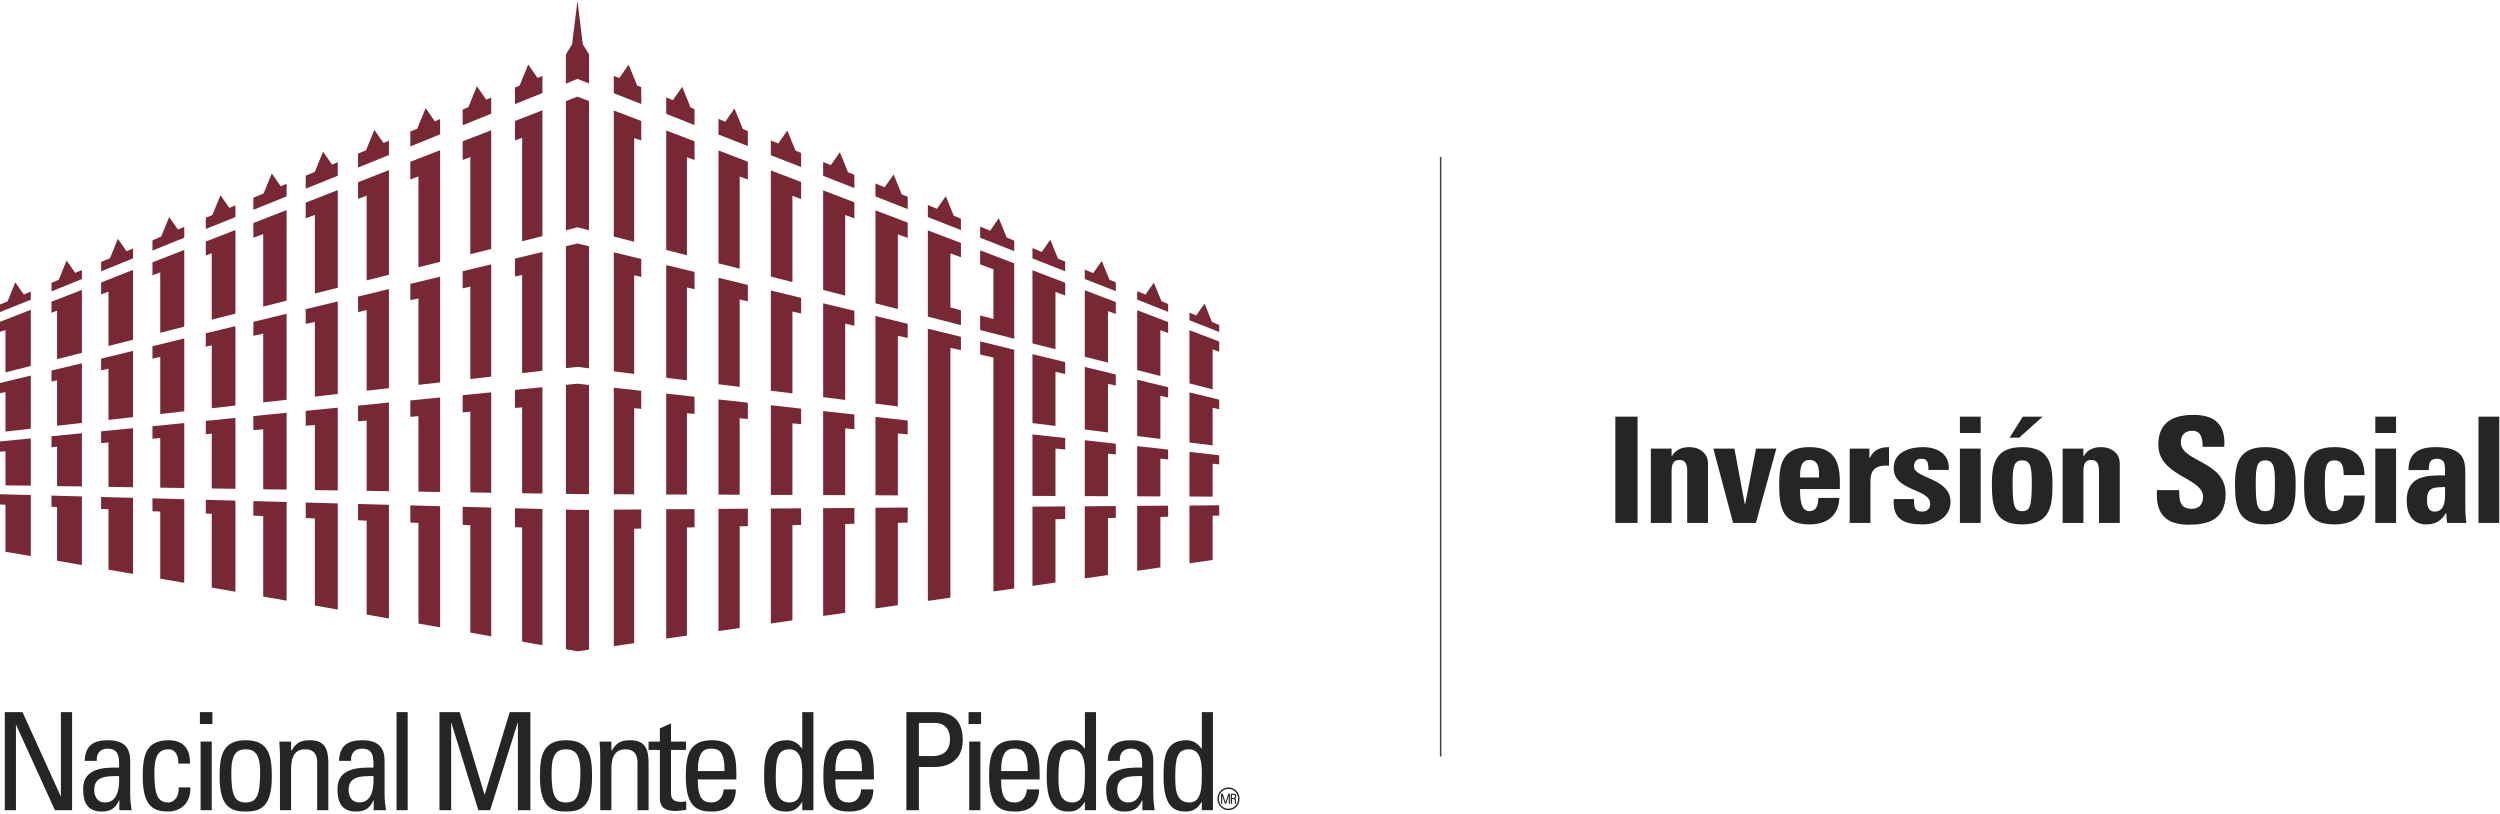
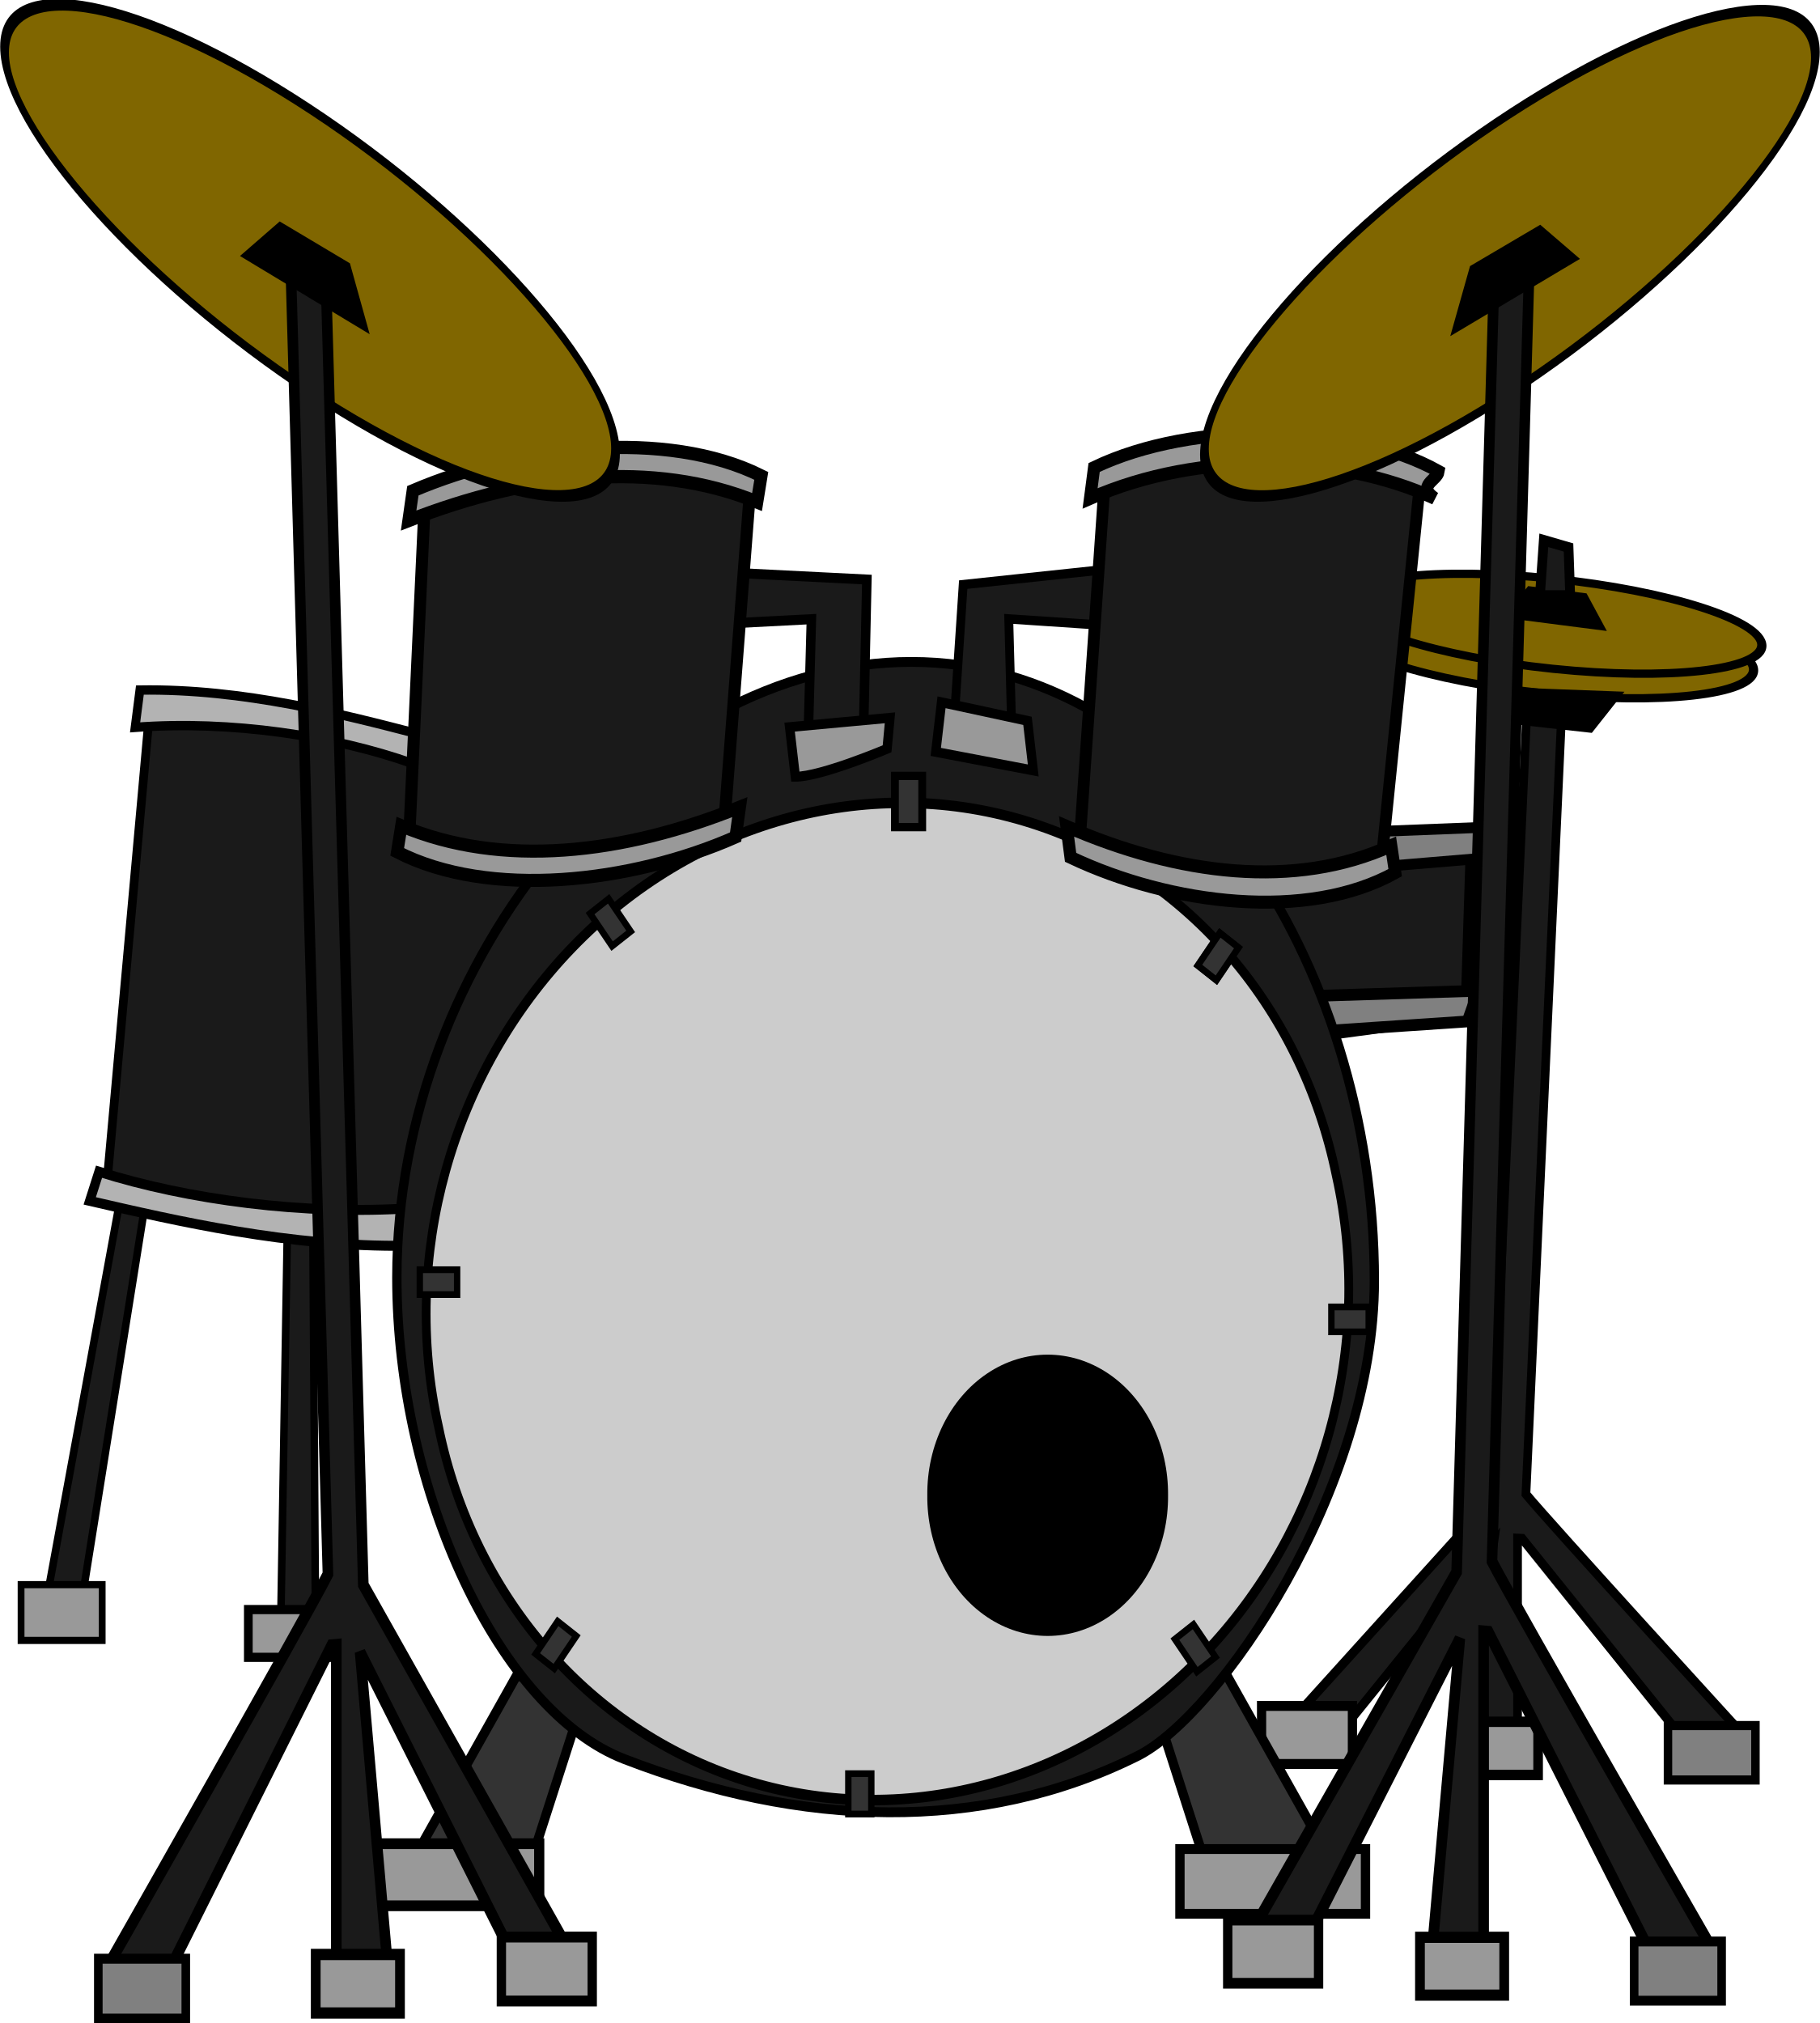
- <svg xmlns="http://www.w3.org/2000/svg" width="860px" height="280px" viewBox="0 0 860 280" version="1.1">
-   <defs />
-   <g id="Page-1" stroke="none" stroke-width="1" fill="none" fill-rule="evenodd">
-     <g id="logo_inversion_social">
-       <g id="Group">
-         <g id="Shape" fill-rule="nonzero">
-           <g>
-             <g fill="#782834">
-               <polygon points="87.161 177.383 90.546 177.54 90.546 205.222 98.588 206.62 98.588 172.685 87.161 172.379" />
-               <polygon points="87.161 115.523 90.546 114.754 90.546 138.426 98.588 137.519 98.588 107.939 87.161 110.709" />
-               <path d="M87.161,81.772 L90.546,80.522 L90.546,105.457 C93.261,104.778 95.932,104.099 98.588,103.434 L98.588,72.265 L87.161,76.71 L87.161,81.772 Z" />
-               <polygon points="93.495 59.664 90.677 66.551 87.161 68.03 87.161 72.17 98.588 67.558 98.588 63.216 96.548 64.061" />
-               <polygon points="87.161 147.961 90.546 147.687 90.546 168.302 98.588 168.423 98.588 141.982 87.161 143.138" />
-               <polygon points="52.444 175.868 55.123 175.976 55.123 199.059 63.386 200.489 63.386 171.732 52.444 171.431" />
-               <path d="M52.444,94.687 L55.123,93.694 L55.123,114.467 C57.888,113.77 60.639,113.078 63.386,112.372 L63.386,85.971 L52.444,90.237 L52.444,94.687 L52.444,94.687 Z" />
-               <polygon points="58.202 74.661 55.447 81.385 52.444 82.662 52.444 86.187 63.386 81.768 63.386 78.041 61.201 78.958" />
-               <polygon points="52.444 123.372 55.123 122.769 55.123 142.423 63.386 141.497 63.386 116.436 52.444 119.088" />
-               <polygon points="52.444 150.928 55.123 150.703 55.123 167.763 63.386 167.875 63.386 145.52 52.444 146.613" />
-               <polygon points="70.794 176.668 72.843 176.758 72.843 202.139 80.98 203.559 80.98 172.218 70.794 171.921" />
-               <path d="M70.794,87.886 L72.844,87.131 L72.844,109.967 C75.573,109.275 78.297,108.582 80.981,107.895 L80.981,79.116 L70.794,83.09 L70.794,87.886 Z" />
-               <polygon points="75.842 67.171 73.059 73.968 70.794 74.917 70.794 78.778 80.98 74.665 80.98 70.624 78.885 71.527" />
-               <polygon points="70.794 149.363 72.843 149.193 72.843 168.037 80.98 168.145 80.98 143.767 70.794 144.783" />
-               <polygon points="70.794 119.249 72.843 118.778 72.843 140.431 80.98 139.505 80.98 112.192 70.794 114.646" />
-               <polygon points="5.261 97.15 2.596 103.673 0.006 104.752 0.006 107.351 10.588 103.107 10.588 100.306 8.192 101.304" />
-               <polygon points="0.006 173.548 1.881 173.616 1.881 189.803 10.588 191.304 10.588 170.284 0.006 170.015" />
-               <polygon points="0.006 155.369 1.881 155.234 1.881 166.949 10.588 167.066 10.588 150.807 0.006 151.863" />
-               <path d="M0.006,114.179 L1.88,113.495 L1.88,128.105 C4.784,127.368 7.684,126.639 10.587,125.875 L10.587,106.567 L0.005,110.703 L0.005,114.179 L0.006,114.179 Z" />
-               <polygon points="0.006 135.275 1.881 134.866 1.881 148.455 10.588 147.476 10.588 129.198 0.006 131.751" />
-               <path d="M17.713,107.593 L19.628,106.892 L19.628,123.551 C22.487,122.823 25.333,122.085 28.173,121.375 L28.173,99.712 L17.713,103.784 L17.713,107.593 Z" />
-               <polygon points="17.713 174.33 19.628 174.407 19.628 192.874 28.174 194.379 28.174 170.77 17.713 170.482" />
-               <polygon points="22.897 89.634 20.208 96.229 17.713 97.299 17.713 100.225 28.174 95.996 28.174 92.889 25.868 93.855" />
-               <polygon points="17.713 153.872 19.628 153.679 19.628 167.228 28.174 167.34 28.174 149.035 17.713 150.078" />
-               <polygon points="17.713 131.261 19.628 130.82 19.628 146.464 28.174 145.48 28.174 124.967 17.713 127.462" />
-               <path d="M34.777,101.282 L37.317,100.315 L37.317,119.015 C40.149,118.296 42.985,117.577 45.768,116.862 L45.768,92.834 L34.777,97.159 L34.777,101.282 Z" />
-               <polygon points="34.777 127.399 37.317 126.824 37.317 144.45 45.768 143.484 45.768 120.702 34.777 123.372" />
-               <polygon points="40.554 82.15 37.83 88.821 34.777 90.115 34.777 93.33 45.768 88.879 45.768 85.468 43.539 86.42" />
-               <polygon points="34.777 175.086 37.317 175.193 37.317 195.962 45.768 197.427 45.768 171.251 34.777 170.954" />
-               <polygon points="34.777 152.42 37.317 152.223 37.317 167.484 45.768 167.615 45.768 147.287 34.777 148.383" />
-               <polygon points="159.158 99.196 161.792 98.594 161.792 130.375 168.98 129.562 168.98 90.943 159.158 93.294" />
-               <polygon points="164.049 29.681 161.131 36.851 159.158 37.682 159.158 43.081 168.98 39.112 168.98 33.533 167.258 34.275" />
-               <polygon points="159.158 141.865 161.792 141.649 161.792 169.385 168.98 169.52 168.98 134.965 159.158 135.931" />
-               <path d="M159.158,55.025 L161.792,54.045 L161.792,87.445 C164.305,86.811 166.701,86.222 168.98,85.647 L168.98,44.803 L159.158,48.619 L159.158,55.025 L159.158,55.025 Z" />
-               <polygon points="159.158 180.57 161.792 180.687 161.792 217.62 168.98 218.897 168.98 174.605 159.158 174.339" />
-               <polygon points="141.15 143.398 143.946 143.156 143.946 169.125 151.399 169.233 151.399 136.727 141.15 137.748" />
-               <polygon points="141.15 103.264 143.946 102.644 143.946 132.389 151.399 131.544 151.399 95.168 141.15 97.654" />
-               <path d="M141.15,61.723 L143.946,60.685 L143.946,91.95 C146.522,91.307 148.99,90.686 151.4,90.066 L151.4,51.663 L141.15,55.65 L141.15,61.723 Z" />
-               <polygon points="146.432 37.179 143.514 44.268 141.15 45.275 141.15 50.364 151.399 46.214 151.399 40.951 149.565 41.719" />
-               <polygon points="141.15 179.756 143.946 179.895 143.946 214.51 151.399 215.795 151.399 174.141 141.15 173.845" />
-               <polygon points="177.166 95.119 179.616 94.566 179.616 128.343 186.601 127.552 186.601 86.668 177.166 88.947" />
-               <polygon points="181.702 22.196 178.766 29.42 177.166 30.094 177.166 35.812 186.601 31.996 186.601 26.121 184.925 26.822" />
-               <polygon points="177.166 181.361 179.616 181.46 179.616 220.722 186.601 221.949 186.601 175.086 177.166 174.834" />
-               <path d="M177.166,48.309 L179.616,47.396 L179.616,82.981 C182.169,82.334 184.502,81.754 186.601,81.228 L186.601,37.943 L177.165,41.603 L177.165,48.309 L177.166,48.309 Z" />
-               <polygon points="177.166 140.337 179.616 140.135 179.616 169.664 186.601 169.79 186.601 133.198 177.166 134.129" />
-               <polygon points="123.169 107.351 126.131 106.672 126.131 134.398 133.791 133.531 133.791 99.43 123.169 102.015" />
-               <path d="M123.169,68.412 L126.131,67.288 L126.131,96.44 C128.734,95.802 131.278,95.15 133.791,94.516 L133.791,58.527 L123.169,62.676 L123.169,68.412 L123.169,68.412 Z" />
-               <polygon points="123.169 144.922 126.131 144.675 126.131 168.846 133.791 168.972 133.791 138.471 123.169 139.541" />
-               <polygon points="128.761 44.659 125.915 51.694 123.169 52.854 123.169 57.623 133.791 53.326 133.791 48.372 131.916 49.172" />
-               <polygon points="123.169 178.97 126.131 179.113 126.131 211.412 133.791 212.77 133.791 173.656 123.169 173.359" />
-               <polygon points="105.165 146.464 108.316 146.185 108.316 168.59 116.196 168.702 116.196 140.234 105.165 141.335" />
-               <polygon points="111.125 52.175 108.298 59.125 105.165 60.442 105.165 64.897 116.196 60.442 116.196 55.78 114.232 56.617" />
-               <polygon points="105.165 111.432 108.316 110.727 108.316 136.426 116.196 135.523 116.196 103.682 105.165 106.353" />
-               <path d="M105.165,75.092 L108.316,73.919 L108.316,100.954 C110.959,100.289 113.612,99.624 116.196,98.976 L116.196,65.387 L105.164,69.689 L105.164,75.092 L105.165,75.092 Z" />
-               <polygon points="105.165 178.196 108.316 178.322 108.316 208.297 116.196 209.699 116.196 173.171 105.165 172.874" />
-               <polygon points="383.833 156.322 383.833 152.64 373.165 151.44 373.165 170.667 381.136 170.698 381.136 156.052" />
-               <polygon points="383.833 178.147 383.833 174.079 373.165 174.159 373.165 198.965 381.136 197.805 381.136 178.232" />
-               <polygon points="383.833 107.993 383.833 103.916 373.165 99.853 373.165 122.724 381.136 124.743 381.136 107.031" />
-               <polygon points="383.833 97.15 381.643 96.229 378.996 89.774 376.065 93.954 373.165 92.754 373.165 95.968 383.833 100.158" />
-               <polygon points="383.833 132.641 383.833 128.825 373.165 126.226 373.165 147.763 381.136 148.752 381.136 132.03" />
-               <polygon points="330.563 120.463 330.563 115.86 319.177 113.077 319.177 206.714 326.936 205.6 326.936 119.654" />
-               <polygon points="330.563 75.227 328.087 74.207 325.349 67.477 322.315 71.838 319.177 70.525 319.177 74.665 330.563 79.156" />
-               <polygon points="326.936 87.157 330.563 88.506 330.563 83.593 319.177 79.251 319.177 108.928 330.563 111.837 330.563 106.761 326.936 105.773" />
-               <polygon points="238.922 99.479 238.922 93.554 229.177 91.185 229.177 129.962 236.302 130.834 236.302 98.877" />
-               <polygon points="238.922 142.382 238.922 136.48 229.177 135.396 229.177 170.11 236.302 170.123 236.302 142.135" />
-               <polygon points="238.922 37.525 237.565 36.981 234.674 29.861 231.474 34.459 229.177 33.51 229.177 39.161 238.922 43.032" />
-               <polygon points="238.922 55.048 238.922 48.62 229.177 44.893 229.177 85.971 236.302 87.818 236.302 54.09" />
-               <polygon points="238.922 181.397 238.922 175.131 229.177 175.175 229.177 219.67 236.302 218.636 236.302 181.451" />
-               <polygon points="366.423 128.672 366.423 124.572 355.166 121.834 355.166 145.534 363.082 146.536 363.082 127.885" />
-               <polygon points="366.423 101.651 366.423 97.272 355.166 92.966 355.166 118.126 363.082 120.144 363.082 100.446" />
-               <polygon points="366.423 154.632 366.423 150.685 355.166 149.449 355.166 170.59 363.082 170.617 363.082 154.299" />
-               <polygon points="366.423 178.538 366.423 174.205 355.166 174.29 355.166 201.536 363.082 200.394 363.082 178.61" />
-               <polygon points="366.423 89.981 363.955 88.969 361.302 82.46 358.376 86.668 355.166 85.346 355.166 88.879 366.423 93.325" />
-               <polygon points="401.841 104.559 399.539 103.611 396.927 97.227 394.042 101.345 391.191 100.158 391.191 103.062 401.841 107.288" />
-               <polygon points="401.841 114.579 401.841 110.785 391.191 106.726 391.191 127.314 399.175 129.351 399.175 113.567" />
-               <polygon points="401.841 158.048 401.841 154.65 391.191 153.463 391.191 170.721 399.175 170.77 399.175 157.801" />
-               <polygon points="401.841 136.768 401.841 133.212 391.191 130.614 391.191 149.993 399.175 150.982 399.175 136.161" />
-               <polygon points="401.841 177.76 401.841 173.939 391.191 174.02 391.191 196.367 399.175 195.189 399.175 177.819" />
-               <polygon points="419.408 140.782 419.408 137.473 409.173 134.983 409.173 152.223 417.152 153.216 417.152 140.279" />
-               <polygon points="419.408 121.021 419.408 117.487 409.173 113.594 409.173 131.89 417.152 133.945 417.152 120.18" />
-               <polygon points="419.408 111.792 416.936 110.758 414.36 104.442 411.502 108.515 409.173 107.575 409.173 110.173 419.408 114.21" />
-               <polygon points="419.408 159.748 419.408 156.61 409.173 155.459 409.173 170.801 417.152 170.829 417.152 159.509" />
-               <polygon points="419.408 177.369 419.408 173.809 409.173 173.908 409.173 193.75 417.152 192.626 417.152 177.414" />
-               <polygon points="343.595 75.061 340.601 79.349 337.176 77.942 337.176 81.768 348.891 86.402 348.891 82.779 346.302 81.714" />
-               <polygon points="337.176 121.96 341.739 122.994 341.739 203.46 348.891 202.435 348.891 120.31 337.176 117.451" />
-               <polygon points="337.176 90.956 341.739 92.633 341.739 109.747 337.176 108.51 337.176 113.531 348.891 116.534 348.891 90.592 337.176 86.106" />
-               <polygon points="198.649 0.299 196.788 15.269 194.671 18.712 194.671 28.741 198.626 27.136 198.626 27.136 198.649 27.136 198.649 27.136 198.649 27.136 202.641 28.701 202.641 18.712 200.501 15.278" />
-               <polygon points="194.68 84.703 194.68 126.64 198.649 126.204 202.609 126.694 202.609 84.703 198.649 83.755" />
-               <path d="M198.626,33.241 L194.679,34.778 L194.679,79.196 C197.107,78.589 198.495,78.243 198.648,78.202 L198.648,78.175 L198.653,78.202 L198.68,78.202 L198.68,78.202 L202.609,79.196 L202.609,35.902 L202.64,35.902 L202.64,34.765 L198.648,33.241 L198.626,33.241 Z" />
-               <polygon points="198.649 169.961 202.609 169.975 202.609 132.43 198.626 131.985 194.68 132.389 194.68 169.898" />
-               <polyline points="198.626 175.409 194.68 175.301 194.68 223.329 198.717 224.048 202.609 223.487 202.609 175.391 198.649 175.409" />
-               <polygon points="257.254 61.755 257.254 55.623 247.149 51.752 247.149 90.574 254.445 92.435 254.445 60.721" />
-               <polygon points="257.254 144.154 257.254 138.517 247.149 137.41 247.149 170.154 254.445 170.195 254.445 143.861" />
-               <polygon points="257.254 45.077 255.537 44.358 252.651 37.327 249.482 41.868 247.149 40.919 247.149 46.277 257.254 50.251" />
-               <polygon points="257.254 103.66 257.254 98.018 247.149 95.559 247.149 132.196 254.445 133.086 254.445 103.026" />
-               <polygon points="257.254 180.984 257.254 174.982 247.149 175.063 247.149 217.081 254.445 216.029 254.445 181.055" />
-               <polygon points="220.6 29.982 219.179 29.406 216.248 22.236 213.02 26.867 211.146 26.093 211.146 32.077 220.6 35.781" />
-               <polygon points="220.6 181.828 220.6 175.256 211.146 175.328 211.146 222.255 218.154 221.252 218.154 181.883" />
-               <polygon points="220.6 48.332 220.6 41.625 211.146 38.011 211.146 81.385 218.154 83.157 218.154 47.469" />
-               <polygon points="220.6 95.263 220.6 89.086 211.146 86.802 211.146 127.75 218.154 128.618 218.154 94.71" />
-               <polygon points="220.6 140.634 220.6 134.435 211.146 133.387 211.146 170.024 218.154 170.051 218.154 140.404" />
-               <polygon points="293.909 147.669 293.909 142.603 283.165 141.407 283.165 170.312 290.748 170.33 290.748 147.359" />
-               <polygon points="293.909 75.124 293.909 69.604 283.165 65.495 283.165 99.74 290.748 101.691 290.748 73.968" />
-               <polygon points="293.909 180.174 293.909 174.735 283.165 174.816 283.165 211.884 290.748 210.805 290.748 180.264" />
-               <polygon points="293.909 112.062 293.909 106.928 283.165 104.325 283.165 136.628 290.748 137.581 290.748 111.311" />
-               <polygon points="293.909 60.132 291.72 59.251 288.915 52.346 285.808 56.805 283.165 55.731 283.165 60.478 293.909 64.704" />
-               <polygon points="312.25 116.265 312.25 111.392 301.155 108.69 301.155 138.853 308.856 139.811 308.856 115.501" />
-               <polygon points="312.25 81.826 312.25 76.576 301.155 72.359 301.155 104.343 308.856 106.303 308.856 80.617" />
-               <polygon points="312.25 149.427 312.25 144.648 301.155 143.416 301.155 170.375 308.856 170.419 308.856 149.094" />
-               <polygon points="312.25 179.756 312.25 174.596 301.155 174.668 301.155 209.308 308.856 208.198 308.856 179.842" />
-               <polygon points="312.25 67.689 310.204 66.87 307.417 59.997 304.311 64.425 301.155 63.117 301.155 67.581 312.25 71.937" />
-               <polygon points="275.581 52.611 273.644 51.811 270.839 44.906 267.724 49.361 265.166 48.327 265.166 53.38 275.581 57.475" />
-               <polygon points="275.581 180.583 275.581 174.856 265.166 174.933 265.166 214.482 272.592 213.403 272.592 180.655" />
-               <polygon points="275.581 68.457 275.581 62.587 265.166 58.631 265.166 95.15 272.592 97.043 272.592 67.36" />
-               <polygon points="275.581 107.85 275.581 102.469 265.166 99.933 265.166 134.416 272.592 135.329 272.592 107.166" />
-               <polygon points="275.581 145.911 275.581 140.571 265.166 139.402 265.166 170.249 272.592 170.253 272.592 145.633" />
-             </g>
-             <g transform="translate(1, 244)" fill="#272425">
-               <polygon points="23.798 0.965 23.798 34.711 17.9 34.711 4.576 5.438 4.482 5.438 4.482 34.711 0.647 34.711 0.647 0.965 6.734 0.965 19.851 29.838 19.945 29.838 19.945 0.965 23.798 0.965" />
-               <path d="M40.053,31.295 L39.963,31.295 C38.794,34.015 36.969,35.179 34.024,35.179 C29.021,35.179 27.592,31.942 27.592,27.424 C27.592,20.254 34.587,19.935 39.963,20.061 C40.053,16.919 40.102,13.53 35.989,13.53 C33.422,13.53 32.069,15.256 32.303,17.747 L28.131,17.747 C28.316,12.469 31.125,10.636 36.124,10.636 C42.224,10.636 43.793,13.764 43.793,17.747 L43.793,29.102 C43.793,30.967 43.986,32.883 44.274,34.712 L40.053,34.712 L40.053,31.295 Z M31.409,27.699 C31.409,29.987 32.528,32.05 35.095,32.05 C37.451,32.05 40.328,30.602 39.964,22.969 C36.317,23.01 31.409,22.695 31.409,27.699 Z" />
-               <path d="M60.345,18.676 C60.426,14.788 58.524,13.763 57.059,13.763 C54.124,13.763 52.11,15.166 52.11,21.626 C52.11,29.281 53.09,32.05 57.059,32.05 C57.949,32.05 60.624,31.106 60.475,26.862 L64.498,26.862 C64.637,33.497 59.701,35.179 57.058,35.179 C52.073,35.179 48.103,33.677 48.103,23.257 C48.103,16.334 48.885,10.635 57.058,10.635 C61.787,10.635 64.547,13.399 64.323,18.677 L60.345,18.677 L60.345,18.676 Z" />
-               <path d="M67.771,0.965 L72.069,0.965 L72.069,5.069 L67.771,5.069 L67.771,0.965 Z M71.843,34.711 L68.004,34.711 L68.004,11.102 L71.843,11.102 L71.843,34.711 Z" />
-               <path d="M74.545,23.257 C74.545,16.334 75.336,10.635 83.522,10.635 C91.708,10.635 92.504,16.335 92.504,23.257 C92.504,33.677 88.535,35.179 83.522,35.179 C78.524,35.179 74.545,33.677 74.545,23.257 Z M88.481,21.626 C88.481,15.166 86.467,13.763 83.522,13.763 C80.582,13.763 78.569,15.166 78.569,21.626 C78.569,29.281 79.553,32.05 83.522,32.05 C87.492,32.05 88.481,29.281 88.481,21.626 Z" />
-               <path d="M108.107,34.711 L108.107,18.339 C108.107,15.831 107.221,13.763 103.944,13.763 C99.736,13.763 99.13,17.512 99.13,20.731 L99.13,34.711 L95.309,34.711 L95.309,16.02 C95.309,14.375 95.201,12.725 95.075,11.102 L99.13,11.102 L99.13,14.141 L99.323,14.141 C100.811,11.479 102.605,10.635 105.634,10.635 C110.678,10.635 111.945,13.665 111.945,18.34 L111.945,34.712 L108.107,34.712 L108.107,34.711 Z" />
-               <path d="M127.549,31.295 L127.463,31.295 C126.285,34.015 124.474,35.179 121.52,35.179 C116.517,35.179 115.078,31.942 115.078,27.424 C115.078,20.254 122.091,19.935 127.462,20.061 C127.548,16.919 127.597,13.53 123.489,13.53 C120.922,13.53 119.574,15.256 119.789,17.747 L115.626,17.747 C115.823,12.469 118.624,10.636 123.623,10.636 C129.701,10.636 131.297,13.764 131.297,17.747 L131.297,29.102 C131.297,30.967 131.49,32.883 131.769,34.712 L127.548,34.712 L127.548,31.295 L127.549,31.295 Z M118.914,27.699 C118.914,29.987 120.042,32.05 122.587,32.05 C124.947,32.05 127.837,30.602 127.464,22.969 C123.818,23.01 118.914,22.695 118.914,27.699 Z" />
-               <polygon points="139.241 34.711 135.411 34.711 135.411 0.965 139.241 0.965" />
-               <polygon points="154.202 34.711 150.179 34.711 150.179 0.965 157.133 0.965 165.651 29.281 165.75 29.281 174.345 0.965 181.448 0.965 181.448 34.711 177.15 34.711 177.15 4.701 177.056 4.701 167.611 34.711 163.552 34.711 154.287 4.701 154.201 4.701 154.201 34.711" />
-               <path d="M184.738,23.257 C184.738,16.334 185.516,10.635 193.693,10.635 C201.875,10.635 202.67,16.335 202.67,23.257 C202.67,33.677 198.687,35.179 193.693,35.179 C188.708,35.179 184.738,33.677 184.738,23.257 Z M198.656,21.626 C198.656,15.166 196.642,13.763 193.693,13.763 C190.749,13.763 188.744,15.166 188.744,21.626 C188.744,29.281 189.724,32.05 193.693,32.05 C197.671,32.05 198.656,29.281 198.656,21.626 Z" />
-               <path d="M218.296,34.711 L218.296,18.339 C218.296,15.831 217.392,13.763 214.12,13.763 C209.917,13.763 209.315,17.512 209.315,20.731 L209.315,34.711 L205.476,34.711 L205.476,16.02 C205.476,14.375 205.386,12.725 205.247,11.102 L209.315,11.102 L209.315,14.141 L209.495,14.141 C210.983,11.479 212.767,10.635 215.806,10.635 C220.854,10.635 222.113,13.665 222.113,18.34 L222.113,34.712 L218.296,34.712 L218.296,34.711 Z" />
-               <path d="M225.992,11.102 L225.992,6.575 L229.827,4.831 L229.827,11.102 L234.969,11.102 L234.969,13.988 L229.827,13.988 L229.827,28.445 C229.827,29.937 229.827,31.862 233.342,31.862 C233.616,31.862 234.219,31.763 235.068,31.673 L235.068,34.604 C233.8,34.712 232.542,34.977 231.283,34.977 C227.641,34.977 225.992,33.498 225.992,30.774 L225.992,13.988 L222.113,13.988 L222.113,11.102 L225.992,11.102 L225.992,11.102 Z" />
-               <path d="M239.037,24.134 C239.037,30.729 240.808,32.05 243.816,32.05 C246.437,32.05 247.785,29.937 247.925,27.546 L252.124,27.546 C252.088,32.788 248.852,35.179 243.902,35.179 C238.894,35.179 234.925,33.677 234.925,23.257 C234.925,16.334 235.72,10.635 243.902,10.635 C250.631,10.635 252.308,14.321 252.308,22.143 L252.308,24.134 L239.037,24.134 L239.037,24.134 Z M248.248,21.239 C248.248,14.375 246.338,13.53 243.541,13.53 C241.109,13.53 239.069,14.689 239.037,21.239 L248.248,21.239 Z" />
-               <path d="M274.977,0.965 L278.812,0.965 L278.812,34.711 L274.977,34.711 L274.977,31.897 L274.896,31.897 C273.574,34.1 271.938,35.179 269.474,35.179 C265.693,35.179 261.859,33.677 261.859,23.302 C261.859,17.404 262.03,10.634 269.659,10.634 C271.898,10.634 273.534,11.609 274.846,13.484 L274.976,13.484 L274.976,0.965 L274.977,0.965 Z M270.536,13.763 C266.436,13.763 265.87,17.036 265.87,23.338 C265.87,26.894 265.87,32.05 270.667,32.05 C274.978,32.05 274.978,26.709 274.978,21.963 C274.977,18.816 274.788,13.763 270.536,13.763 Z" />
-               <path d="M286.337,24.134 C286.337,30.729 288.126,32.05 291.102,32.05 C293.732,32.05 295.067,29.937 295.229,27.546 L299.432,27.546 C299.383,32.788 296.16,35.179 291.206,35.179 C286.189,35.179 282.233,33.677 282.233,23.257 C282.233,16.334 283.033,10.635 291.206,10.635 C297.927,10.635 299.626,14.321 299.626,22.143 L299.626,24.134 L286.337,24.134 L286.337,24.134 Z M295.543,21.239 C295.543,14.375 293.641,13.53 290.837,13.53 C288.405,13.53 286.4,14.689 286.337,21.239 L295.543,21.239 Z" />
-               <path d="M310.791,34.711 L310.791,0.965 L320.784,0.965 C325.324,0.965 330.184,2.641 330.184,10.589 C330.184,18.258 324.205,19.84 320.744,19.84 L315.098,19.84 L315.098,34.71 L310.791,34.71 L310.791,34.711 Z M315.098,16.096 L319.814,16.096 C321.585,16.096 325.797,15.624 325.797,10.342 C325.797,5.213 321.967,4.7 321.046,4.7 L315.099,4.7 L315.099,16.096 L315.098,16.096 Z" />
-               <path d="M332.193,0.965 L336.495,0.965 L336.495,5.069 L332.193,5.069 L332.193,0.965 Z M336.257,34.711 L332.418,34.711 L332.418,11.102 L336.257,11.102 L336.257,34.711 Z" />
-               <path d="M343.373,24.134 C343.373,30.729 345.14,32.05 348.129,32.05 C350.759,32.05 352.099,29.937 352.252,27.546 L356.459,27.546 C356.418,32.788 353.187,35.179 348.224,35.179 C343.216,35.179 339.256,33.677 339.256,23.257 C339.256,16.334 340.047,10.635 348.224,10.635 C354.962,10.635 356.644,14.321 356.644,22.143 L356.644,24.134 L343.373,24.134 L343.373,24.134 Z M352.57,21.239 C352.57,14.375 350.65,13.53 347.863,13.53 C345.418,13.53 343.413,14.689 343.372,21.239 L352.57,21.239 Z" />
-               <path d="M372.206,0.965 L376.032,0.965 L376.032,34.711 L372.206,34.711 L372.206,31.897 L372.125,31.897 C370.803,34.1 369.172,35.179 366.699,35.179 C362.9,35.179 359.08,33.677 359.08,23.302 C359.08,17.404 359.251,10.634 366.87,10.634 C369.118,10.634 370.768,11.609 372.076,13.484 L372.206,13.484 L372.206,0.965 L372.206,0.965 Z M367.769,13.763 C363.661,13.763 363.112,17.036 363.112,23.338 C363.112,26.894 363.112,32.05 367.909,32.05 C372.207,32.05 372.207,26.709 372.207,21.963 C372.206,18.816 372.026,13.763 367.769,13.763 Z" />
-               <path d="M391.981,31.295 L391.887,31.295 C390.718,34.015 388.888,35.179 385.94,35.179 C380.964,35.179 379.503,31.942 379.503,27.424 C379.503,20.254 386.511,19.935 391.887,20.061 C391.981,16.919 392.017,13.53 387.918,13.53 C385.351,13.53 383.998,15.256 384.236,17.747 L380.055,17.747 C380.235,12.469 383.04,10.636 388.047,10.636 C394.134,10.636 395.725,13.764 395.725,17.747 L395.725,29.102 C395.725,30.967 395.909,32.883 396.197,34.712 L391.98,34.712 L391.98,31.295 L391.981,31.295 Z M383.327,27.699 C383.327,29.987 384.455,32.05 387.022,32.05 C389.368,32.05 392.263,30.602 391.886,22.969 C388.232,23.01 383.327,22.695 383.327,27.699 Z" />
-               <path d="M412.425,0.965 L416.246,0.965 L416.246,34.711 L412.425,34.711 L412.425,31.897 L412.322,31.897 C411,34.1 409.377,35.179 406.9,35.179 C403.111,35.179 399.267,33.677 399.267,23.302 C399.267,17.404 399.456,10.634 407.071,10.634 C409.31,10.634 410.951,11.609 412.268,13.484 L412.425,13.484 L412.425,0.965 L412.425,0.965 Z M407.975,13.763 C403.848,13.763 403.291,17.036 403.291,23.338 C403.291,26.894 403.291,32.05 408.119,32.05 C412.425,32.05 412.425,26.709 412.425,21.963 C412.425,18.816 412.205,13.763 407.975,13.763 Z" />
-             </g>
-           </g>
-           <path d="M422.587,270.867 C420.492,270.867 418.784,272.629 418.784,274.778 C418.784,276.945 420.492,278.711 422.587,278.711 C424.704,278.711 426.399,276.944 426.399,274.778 C426.399,272.629 424.704,270.867 422.587,270.867 Z M422.587,278.199 C420.739,278.199 419.278,276.689 419.278,274.778 C419.278,272.876 420.739,271.371 422.587,271.371 C424.439,271.371 425.909,272.877 425.909,274.778 C425.909,276.688 424.439,278.199 422.587,278.199 Z M422.582,273.034 L422.528,273.102 L421.593,275.956 L420.658,273.102 L420.604,273.034 L420.105,273.034 L420.042,273.11 L420.042,276.455 L420.105,276.496 L420.383,276.496 L420.446,276.455 L420.446,273.722 L421.363,276.473 L421.417,276.496 L421.759,276.496 L421.822,276.464 L422.694,273.731 L422.694,276.455 L422.739,276.496 L423.035,276.496 L423.089,276.455 L423.089,273.11 L423.035,273.034 L422.582,273.034 Z M425.208,276.293 C425.208,276.212 425.203,276.149 425.203,276.05 C425.203,275.034 425.203,274.818 424.839,274.697 C425.163,274.575 425.23,274.306 425.23,273.91 C425.23,273.258 425.032,273.033 424.362,273.033 L423.45,273.033 L423.396,273.109 L423.396,276.454 L423.45,276.495 L423.751,276.495 L423.805,276.454 L423.805,274.889 L424.291,274.889 C424.457,274.889 424.579,274.925 424.664,275.006 C424.813,275.163 424.803,275.42 424.799,275.537 L424.799,275.636 C424.804,275.968 424.813,276.364 424.84,276.463 L424.899,276.495 L425.191,276.495 L425.254,276.427 C425.23,276.392 425.221,276.347 425.208,276.293 Z M424.223,274.526 L423.805,274.526 L423.805,273.416 L424.353,273.416 C424.681,273.416 424.812,273.488 424.812,273.911 C424.812,274.441 424.641,274.526 424.223,274.526 Z" fill="#272425" />
-         </g>
-         <path d="M495.581,53.915 L495.581,260.245" id="Shape" stroke="#474546" stroke-width="0.528" />
+ <svg xmlns="http://www.w3.org/2000/svg" id="svg6791" viewBox="0 0 474.16 527.09" version="1.0">
+   <g id="g6727" transform="matrix(2.2694 0 0 2.3951 1461.9 -1250.3)">
+     <path id="path6599" d="m-487.67 614.31l12.37-2.11-0.69 20.43-16.49 2.11-10.31-14.09 15.12-6.34z" fill-rule="evenodd" stroke="#000" stroke-width="1.071px" fill="#1a1a1a" />
+     <path id="path6601" d="m-493.12 634.25l17.39-1.11 1.25-3.34-18.64 0.56v3.89z" fill-rule="evenodd" stroke="#000" stroke-width="1.28px" fill="#808080" />
+     <g id="g6603" stroke="#000" transform="matrix(1.0582 0 0 1.0847 45.615 256.16)">
+       <path id="path6605" d="m-482.27 313.35l-3.82 0.59-4.07 81.67-23.96 24.49 6.07 0.58 18.24-20.85-3.01 19.66 5.6 0.42v-20.52l0.5 0.02 18.34 21.08 5.85-1.19s-21.34-21.59-23.78-24.35l4.04-81.6z" fill-rule="evenodd" stroke-width=".943px" fill="#1a1a1a" />
+       <path id="path6607" d="m-460.55 310.12a22.624 5.488 0 1 1 -45.25 0 22.624 5.488 0 1 1 45.25 0z" transform="matrix(1.002 .095727 0 .82351 -.14181 100.99)" fill="#806600" />
+       <path id="path6609" d="m-460.55 310.12a22.624 5.488 0 1 1 -45.25 0 22.624 5.488 0 1 1 45.25 0z" transform="matrix(1.002 .095727 0 .82351 .7542 98.523)" fill="#806600" />
+       <rect id="rect6611" height="5.824" width="9.856" y="416.19" x="-514.99" fill="#999" />
+       <rect id="rect6613" height="5.333" width="9.141" y="417.78" x="-494.13" stroke-width="1.043" fill="#999" />
+       <rect id="rect6615" height="5.458" width="9.49" y="418.16" x="-470.9" stroke-width=".918" fill="#808080" />
+       <path id="path6617" d="m-489.67 314.49l1.56 2.69 8.74 0.9 2.69-3.14-12.99-0.45z" fill-rule="evenodd" stroke-width="1px" />
+       <path id="path6619" d="m-487.88 306.65l9.41 1.12-1.57-2.69-5.83-0.67-2.01 2.24z" fill-rule="evenodd" stroke-width="1px" />
+       <path id="path6621" d="m-481.51 304.83l-0.18-4.82-2.68-0.72-0.42 5.54h3.28z" fill-rule="evenodd" stroke-width="1.06px" fill="#1a1a1a" />
+     </g>
+     <path id="path6625" d="m-505.42 700.76l14.39 24.29-14.39 0.77-7.52-22.17 7.52-2.89z" fill-rule="evenodd" stroke="#000" stroke-width="1.071px" fill="#333" />
+     <path id="path6627" d="m-584.84 704.25l-14.38 24.28 14.38 0.77 7.52-22.16-7.52-2.89z" fill-rule="evenodd" stroke="#000" stroke-width="1.071px" fill="#333" />
+     <path id="path6629" d="m-611.18 655.16l-0.79 44.81 4.02-0.43-0.32-45-2.91 0.62z" fill-rule="evenodd" stroke="#000" stroke-width=".867px" fill="#1a1a1a" />
+     <rect id="rect6631" height="5.196" width="9.092" stroke="#000" y="697.12" x="-615.67" fill="#999" />
+     <path id="path6633" d="m-590.51 603.38l-36.38-5.19-5.2 54.56 42.87 2.6 10.4-50.02-11.69-1.95z" fill-rule="evenodd" stroke="#000" stroke-width="1px" fill="#1a1a1a" />
+     <path id="path6635" d="m-630.43 652.71l-8.53 44 4.03 0.27 7.48-44.37-2.98 0.1z" fill-rule="evenodd" stroke="#000" stroke-width=".867px" fill="#1a1a1a" />
+     <path id="path6637" d="m-632.81 649.49c10.15 3.04 23.53 4.75 35.99 3.96-0.21 1.36-0.41 2.73-0.62 4.09-13.45 0.18-26.52-2.71-36.44-4.88 0.35-1.06 0.71-2.11 1.07-3.17z" fill-rule="evenodd" stroke="#000" stroke-width="1.085px" fill="#b3b3b3" />
+     <path id="path6639" d="m-486.4 661.34c0 22.67-17.82 47.28-27.19 51.71-17.94 8.47-38.7 7.75-58.95 0.32-14.22-5.22-26.08-29.01-26.08-52.37 0-34.92 28.46-66.97 59.07-66.97s53.15 32.39 53.15 67.31z" stroke="#000" stroke-width="1.071" fill="#1a1a1a" />
+     <path id="path6641" d="m-488.9 616.57l14.39-1.14 1.03-3.42-15.42 0.57v3.99z" fill-rule="evenodd" stroke="#000" stroke-width="1.178px" fill="#808080" />
+     <path id="path6643" d="m-495.74 366.51a65.298 57.747 0 1 1 -130.59 0 65.298 57.747 0 1 1 130.59 0z" transform="matrix(.78908 -.20973 .2032 .89991 -174.07 216.11)" stroke="#000" stroke-width="1.235" fill="#ccc" />
+     <path id="path6645" d="m-521.5 344.74a15.991 15.547 0 1 1 -31.98 0 15.991 15.547 0 1 1 31.98 0z" transform="matrix(.86426 0 0 .97325 -59.372 349.17)" />
+     <rect id="rect6647" height="5.574" width="3.133" stroke="#000" y="606.43" x="-541.44" stroke-width=".898" fill="#333" />
+     <rect id="rect6649" height="4.392" width="2.639" stroke="#000" y="714.97" x="-546.79" stroke-width=".732" fill="#333" />
+     <rect id="rect6651" transform="rotate(90)" height="4.285" width="2.706" stroke="#000" y="591.7" x="660.15" stroke-width=".732" fill="#333" />
+     <rect id="rect6653" transform="rotate(90)" height="4.285" width="2.706" stroke="#000" y="487.05" x="664.2" stroke-width=".732" fill="#333" />
+     <rect id="rect6655" transform="matrix(.80011 .59986 -.58079 .81405 0 0)" height="4.355" width="2.663" stroke="#000" y="801.51" x="-48.276" stroke-width=".732" fill="#333" />
+     <rect id="rect6657" transform="matrix(.80011 .59986 -.58079 .81405 0 0)" height="4.355" width="2.663" stroke="#000" y="801.51" x="-48.276" stroke-width=".732" fill="#333" />
+     <rect id="rect6659" transform="matrix(-.80011 .59986 .58079 .81405 0 0)" height="4.355" width="2.663" stroke="#000" y="151.45" x="827.72" stroke-width=".732" fill="#333" />
+     <rect id="rect6661" transform="matrix(-.80011 .59986 .58079 .81405 0 0)" height="4.355" width="2.663" stroke="#000" y="254.91" x="818.91" stroke-width=".732" fill="#333" />
+     <rect id="rect6663" transform="matrix(.80011 .59986 -.58079 .81405 0 0)" height="4.355" width="2.663" stroke="#000" y="907.06" x="-66.67" stroke-width=".732" fill="#333" />
+     <path id="path6665" d="m-545.08 603.13l0.42-18.06-17-0.81-0.42 5.66 11.05-0.54-0.43 15.1 6.38-1.35z" fill-rule="evenodd" stroke="#000" stroke-width="1.089px" fill="#1a1a1a" />
+     <path id="path6667" d="m-534.8 602.76l1.2-17.14 17.28-1.74-0.4 6.21-11.65-0.74 0.4 14.16-6.83-0.75z" fill-rule="evenodd" stroke="#000" stroke-width="1.016px" fill="#1a1a1a" />
+     <path id="path6669" d="m-552.87 606.52c2.96 0 10.53-3.04 10.53-3.04l0.33-3.37-11.52 1.01 0.66 5.4z" fill-rule="evenodd" stroke="#000" stroke-width="1.071px" fill="#999" />
+     <path id="path6671" d="m-536.09 598.42l-0.66 5.4 11.19 2.02-0.66-5.4-9.87-2.02z" fill-rule="evenodd" stroke="#000" stroke-width="1.071px" fill="#999" />
+     <path id="path6673" d="m-517.21 572.46l-2.94 40.13c10.93 5.35 22.27 7.74 34.46 4.22l4.62-43.08c-10.79-3.38-18.63-4.65-36.14-1.27z" fill-rule="evenodd" stroke="#000" stroke-width="1.355px" fill="#1a1a1a" />
+     <path id="path6675" d="m-596.82 605.08c-8.98-3.01-20.82-4.72-31.85-3.93 0.18-1.35 0.36-2.71 0.55-4.06 11.9-0.18 23.46 2.69 32.25 4.85-0.32 1.04-0.63 2.09-0.95 3.14z" fill-rule="evenodd" stroke="#000" stroke-width="1.017px" fill="#b3b3b3" />
+     <path id="path6677" d="m-557.94 573.78l-3.2 39.14c-12.03 1.91-23.14 4.62-36.09 0.82l1.83-37.51c13.86-6.11 26.8-4.89 37.46-2.45z" fill-rule="evenodd" stroke="#000" stroke-width="1.388px" fill="#1a1a1a" />
+     <path id="path6679" d="m-597.27 578.65c13.83-5.13 28.15-6.62 40-2.02 0.16-0.95 0.33-1.89 0.49-2.84-10.86-5.13-27.65-3.38-40 1.62-0.16 1.08-0.33 2.16-0.49 3.24z" fill-rule="evenodd" stroke="#000" stroke-width="1.438px" fill="#999" />
+     <path id="path6681" d="m-519.03 576.24c12.73-5.31 28.65-4.75 39.56 0-2.12-1.4 0.3-1.96 0.45-2.94-10-5.31-28.19-5.59-39.55-0.42-0.15 1.12-0.3 2.24-0.46 3.36z" fill-rule="evenodd" stroke="#000" stroke-width="1.404px" fill="#999" />
+     <path id="path6683" d="m-559.25 609.83c-13.43 5.14-27.34 6.63-38.85 2.03-0.16 0.95-0.32 1.89-0.48 2.84 10.55 5.14 26.86 3.39 38.85-1.62 0.16-1.09 0.32-2.17 0.48-3.25z" fill-rule="evenodd" stroke="#000" stroke-width="1.419px" fill="#999" />
+     <path id="path6685" d="m-521.73 611.93c12.88 5.31 26.22 6.85 37.26 2.1 0.15 0.98 0.31 1.96 0.46 2.93-10.12 5.32-25.76 3.5-37.26-1.67-0.15-1.12-0.3-2.24-0.46-3.36z" fill-rule="evenodd" stroke="#000" stroke-width="1.412px" fill="#999" />
+     <rect id="rect6687" height="6.751" width="19.145" stroke="#000" y="722.59" x="-601.42" stroke-width="1.17" fill="#999" />
+     <rect id="rect6689" height="7.045" width="21.304" stroke="#000" y="723.17" x="-508.72" stroke-width="1.071" fill="#999" />
+     <g id="g6691" stroke="#000" transform="matrix(1 0 0 1.0877 38.976 272.75)">
+       <g id="g6693">
+         <path id="path6695" d="m-443.57 249.97a35.07 13.963 0 1 1 -70.14 0 35.07 13.963 0 1 1 70.14 0z" transform="matrix(1 -0.566 0 1 -31.173 -266.37)" fill="#806600" />
+         <path id="path6697" d="m-507.61 256.51l-4.03 0.92-4.29 128.97-25.26 38.66 6.4 0.92 19.23-32.93-3.17 31.05 5.9 0.66v-32.41l0.53 0.04 19.33 33.29 6.17-1.89s-22.49-34.08-25.07-38.45l4.26-128.83z" fill-rule="evenodd" stroke-width="1.216px" fill="#1a1a1a" />
+         <path id="path6699" d="m-515.81 261.79l13.1-6.8-3.67-2.75-7.6 3.9-1.83 5.65z" fill-rule="evenodd" stroke-width="1px" />
      </g>
-       <g id="Group" transform="translate(555, 142)" fill-rule="nonzero" fill="#272425">
-         <polygon id="Shape" points="0.675 37.891 0.675 1.326 8.321 1.326 8.321 37.891" />
-         <path d="M20.031,14.9 L20.135,14.9 C20.845,13.736 21.704,12.976 22.666,12.52 C23.677,12.015 24.846,11.81 26.159,11.81 C29.553,11.81 32.542,13.838 32.542,17.382 L32.542,37.892 L25.399,37.892 L25.399,20.268 C25.399,17.989 24.994,16.218 22.715,16.218 C20.436,16.218 20.031,17.989 20.031,20.268 L20.031,37.892 L12.893,37.892 L12.893,12.318 L20.031,12.318 L20.031,14.9 L20.031,14.9 Z" id="Shape" />
-         <polygon id="Shape" points="34.389 12.317 41.631 12.317 45.227 31.51 45.33 31.51 49.075 12.317 56.065 12.317 49.025 37.891 41.176 37.891" />
-         <path d="M64.224,26.244 C64.224,29.283 64.328,33.841 67.465,33.841 C70,33.841 70.504,31.409 70.504,29.283 L77.746,29.283 C77.647,32.068 76.735,34.347 75.013,35.916 C73.341,37.487 70.81,38.397 67.465,38.397 C58.25,38.397 57.036,32.776 57.036,24.774 C57.036,17.786 58.047,11.81 67.465,11.81 C77.09,11.81 78.15,18.041 77.899,26.245 L64.224,26.245 L64.224,26.244 Z M70.761,22.243 C70.761,19.762 70.86,16.217 67.466,16.217 C64.176,16.217 64.225,20.065 64.225,22.243 L70.761,22.243 Z" id="Shape" />
-         <path d="M88.081,12.317 L88.081,15.607 L88.185,15.607 C89.502,12.669 91.934,11.808 94.82,11.808 L94.82,18.189 C88.54,17.784 88.437,21.43 88.437,23.963 L88.437,37.889 L81.298,37.889 L81.298,12.315 L88.081,12.315 L88.081,12.317 Z" id="Shape" />
-         <path d="M103.419,29.687 C103.369,30.852 103.419,31.966 103.774,32.775 C104.179,33.587 104.939,33.991 106.359,33.991 C107.775,33.991 108.993,33.08 108.993,31.357 C108.993,25.94 96.433,27.154 96.433,19.002 C96.433,13.482 101.899,11.81 106.512,11.81 C111.371,11.81 115.776,14.141 115.372,19.661 L108.382,19.661 C108.382,17.887 108.18,16.825 107.676,16.368 C107.218,15.911 106.61,15.811 105.851,15.811 C104.282,15.811 103.419,16.825 103.419,18.546 C103.419,22.599 115.979,22.394 115.979,30.6 C115.979,35.054 112.333,38.397 106.409,38.397 C100.179,38.397 96.029,36.828 96.434,29.687 L103.419,29.687 L103.419,29.687 Z" id="Shape" />
-         <path d="M126.349,1.326 L126.349,6.947 L119.206,6.947 L119.206,1.326 L126.349,1.326 Z M126.349,37.891 L119.206,37.891 L119.206,12.317 L126.349,12.317 L126.349,37.891 Z" id="Shape" />
-         <path d="M130.206,24.774 C130.206,17.786 131.217,11.81 140.635,11.81 C150.057,11.81 151.069,17.787 151.069,24.774 C151.069,32.776 149.856,38.397 140.635,38.397 C131.42,38.397 130.206,32.775 130.206,24.774 Z M147.675,1.326 L139.575,8.568 L136.284,8.568 L140.838,1.326 L147.675,1.326 Z M143.931,24.369 C143.931,19.051 143.675,16.367 140.636,16.367 C137.597,16.367 137.346,19.051 137.346,24.369 C137.346,32.168 138.007,33.84 140.636,33.84 C143.27,33.841 143.931,32.169 143.931,24.369 Z" id="Shape" />
-         <path d="M161.692,14.9 L161.795,14.9 C162.505,13.736 163.364,12.976 164.326,12.52 C165.337,12.015 166.507,11.81 167.819,11.81 C171.213,11.81 174.202,13.838 174.202,17.382 L174.202,37.892 L167.059,37.892 L167.059,20.268 C167.059,17.989 166.654,16.218 164.375,16.218 C162.096,16.218 161.691,17.989 161.691,20.268 L161.691,37.892 L154.552,37.892 L154.552,12.318 L161.691,12.318 L161.691,14.9 L161.692,14.9 Z" id="Shape" />
-         <path d="M197.847,38.498 C188.376,38.498 186.605,32.928 187.009,26.599 L194.655,26.599 C194.655,30.092 194.808,33.03 199.011,33.03 C201.591,33.03 202.859,31.358 202.859,28.877 C202.859,22.294 187.463,21.889 187.463,11.001 C187.463,5.278 190.201,0.72 199.519,0.72 C206.963,0.72 210.659,4.062 210.151,11.709 L202.707,11.709 C202.707,8.976 202.253,6.188 199.165,6.188 C196.683,6.188 195.214,7.557 195.214,10.088 C195.214,17.026 210.61,16.42 210.61,27.914 C210.609,37.385 203.669,38.498 197.847,38.498 Z" id="Shape" />
-         <path d="M213.846,24.774 C213.846,17.786 214.858,11.81 224.275,11.81 C233.697,11.81 234.709,17.787 234.709,24.774 C234.709,32.776 233.495,38.397 224.275,38.397 C215.06,38.397 213.846,32.775 213.846,24.774 Z M227.57,24.369 C227.57,19.051 227.314,16.367 224.275,16.367 C221.236,16.367 220.984,19.051 220.984,24.369 C220.984,32.168 221.645,33.84 224.275,33.84 C226.909,33.841 227.57,32.169 227.57,24.369 Z" id="Shape" />
-         <path d="M251.225,21.432 C251.225,17.636 250.263,16.368 248.033,16.368 C244.994,16.368 244.742,19.052 244.742,24.37 C244.742,32.169 245.403,33.841 248.033,33.841 C250.263,33.841 251.328,31.813 251.328,28.471 L258.467,28.471 C258.467,35.409 254.718,38.396 248.033,38.396 C238.817,38.396 237.604,32.775 237.604,24.773 C237.604,17.785 238.615,11.809 248.033,11.809 C254.619,11.809 258.368,14.747 258.368,21.431 L251.225,21.431 L251.225,21.432 Z" id="Shape" />
-         <path d="M269.246,1.326 L269.246,6.947 L262.103,6.947 L262.103,1.326 L269.246,1.326 Z M269.246,37.891 L262.103,37.891 L262.103,12.317 L269.246,12.317 L269.246,37.891 Z" id="Shape" />
-         <path d="M293.067,33.131 C293.067,34.702 293.269,36.322 293.418,37.892 L286.787,37.892 L286.481,34.498 L286.382,34.498 C284.863,37.132 282.786,38.398 279.693,38.398 C274.73,38.398 272.91,34.703 272.91,30.246 C272.91,21.788 279.441,21.433 286.076,21.534 L286.076,19.561 C286.076,17.383 285.77,15.812 283.19,15.812 C280.708,15.812 280.506,17.686 280.506,19.711 L273.516,19.711 C273.516,16.623 274.478,14.647 276.15,13.483 C277.768,12.267 280.101,11.811 282.834,11.811 C291.897,11.811 293.065,15.711 293.065,20.37 L293.065,33.131 L293.067,33.131 Z M279.9,29.941 C279.9,31.764 280.202,33.991 282.53,33.991 C286.733,33.991 286.077,28.32 286.077,25.533 C282.529,25.686 279.9,25.383 279.9,29.941 Z" id="Shape" />
-         <polygon id="Shape" points="304.741 1.326 304.741 37.891 297.598 37.891 297.598 1.326" />
+       <rect id="rect6701" height="6.318" width="10.43" y="421.21" x="-542.21" stroke-width="1.071" fill="#999" />
+       <rect id="rect6703" height="5.785" width="9.673" y="422.93" x="-520.14" stroke-width="1.117" fill="#999" />
+       <rect id="rect6705" height="5.92" width="10.042" y="423.35" x="-495.55" stroke-width=".984" fill="#808080" />
+     </g>
+     <g id="g6707" stroke="#000" transform="matrix(-1 0 0 1.1007 -1118.4 269.12)">
+       <g id="g6709">
+         <path id="path6711" d="m-443.57 249.97a35.07 13.963 0 1 1 -70.14 0 35.07 13.963 0 1 1 70.14 0z" transform="matrix(1 -0.566 0 1 -31.173 -266.37)" fill="#806600" />
+         <path id="path6713" d="m-507.61 256.51l-4.03 0.92-4.29 128.97-25.26 38.66 6.4 0.92 19.23-32.93-3.17 31.05 5.9 0.66v-32.41l0.53 0.04 19.33 33.29 6.17-1.89s-22.49-34.08-25.07-38.45l4.26-128.83z" fill-rule="evenodd" stroke-width="1.216px" fill="#1a1a1a" />
+         <path id="path6715" d="m-515.81 261.79l13.1-6.8-3.67-2.75-7.6 3.9-1.83 5.65z" fill-rule="evenodd" stroke-width="1px" />
      </g>
+       <rect id="rect6717" height="6.318" width="10.43" y="421.21" x="-542.21" stroke-width="1.071" fill="#999" />
+       <rect id="rect6719" height="5.785" width="9.673" y="422.93" x="-520.14" stroke-width="1.117" fill="#999" />
+       <rect id="rect6721" height="5.92" width="10.042" y="423.35" x="-495.55" stroke-width=".984" fill="#808080" />
    </g>
+     <rect id="rect6723" height="6.065" width="9.312" stroke="#000" y="694.41" x="-641.76" stroke-width=".78" fill="#999" />
  </g>
</svg>
